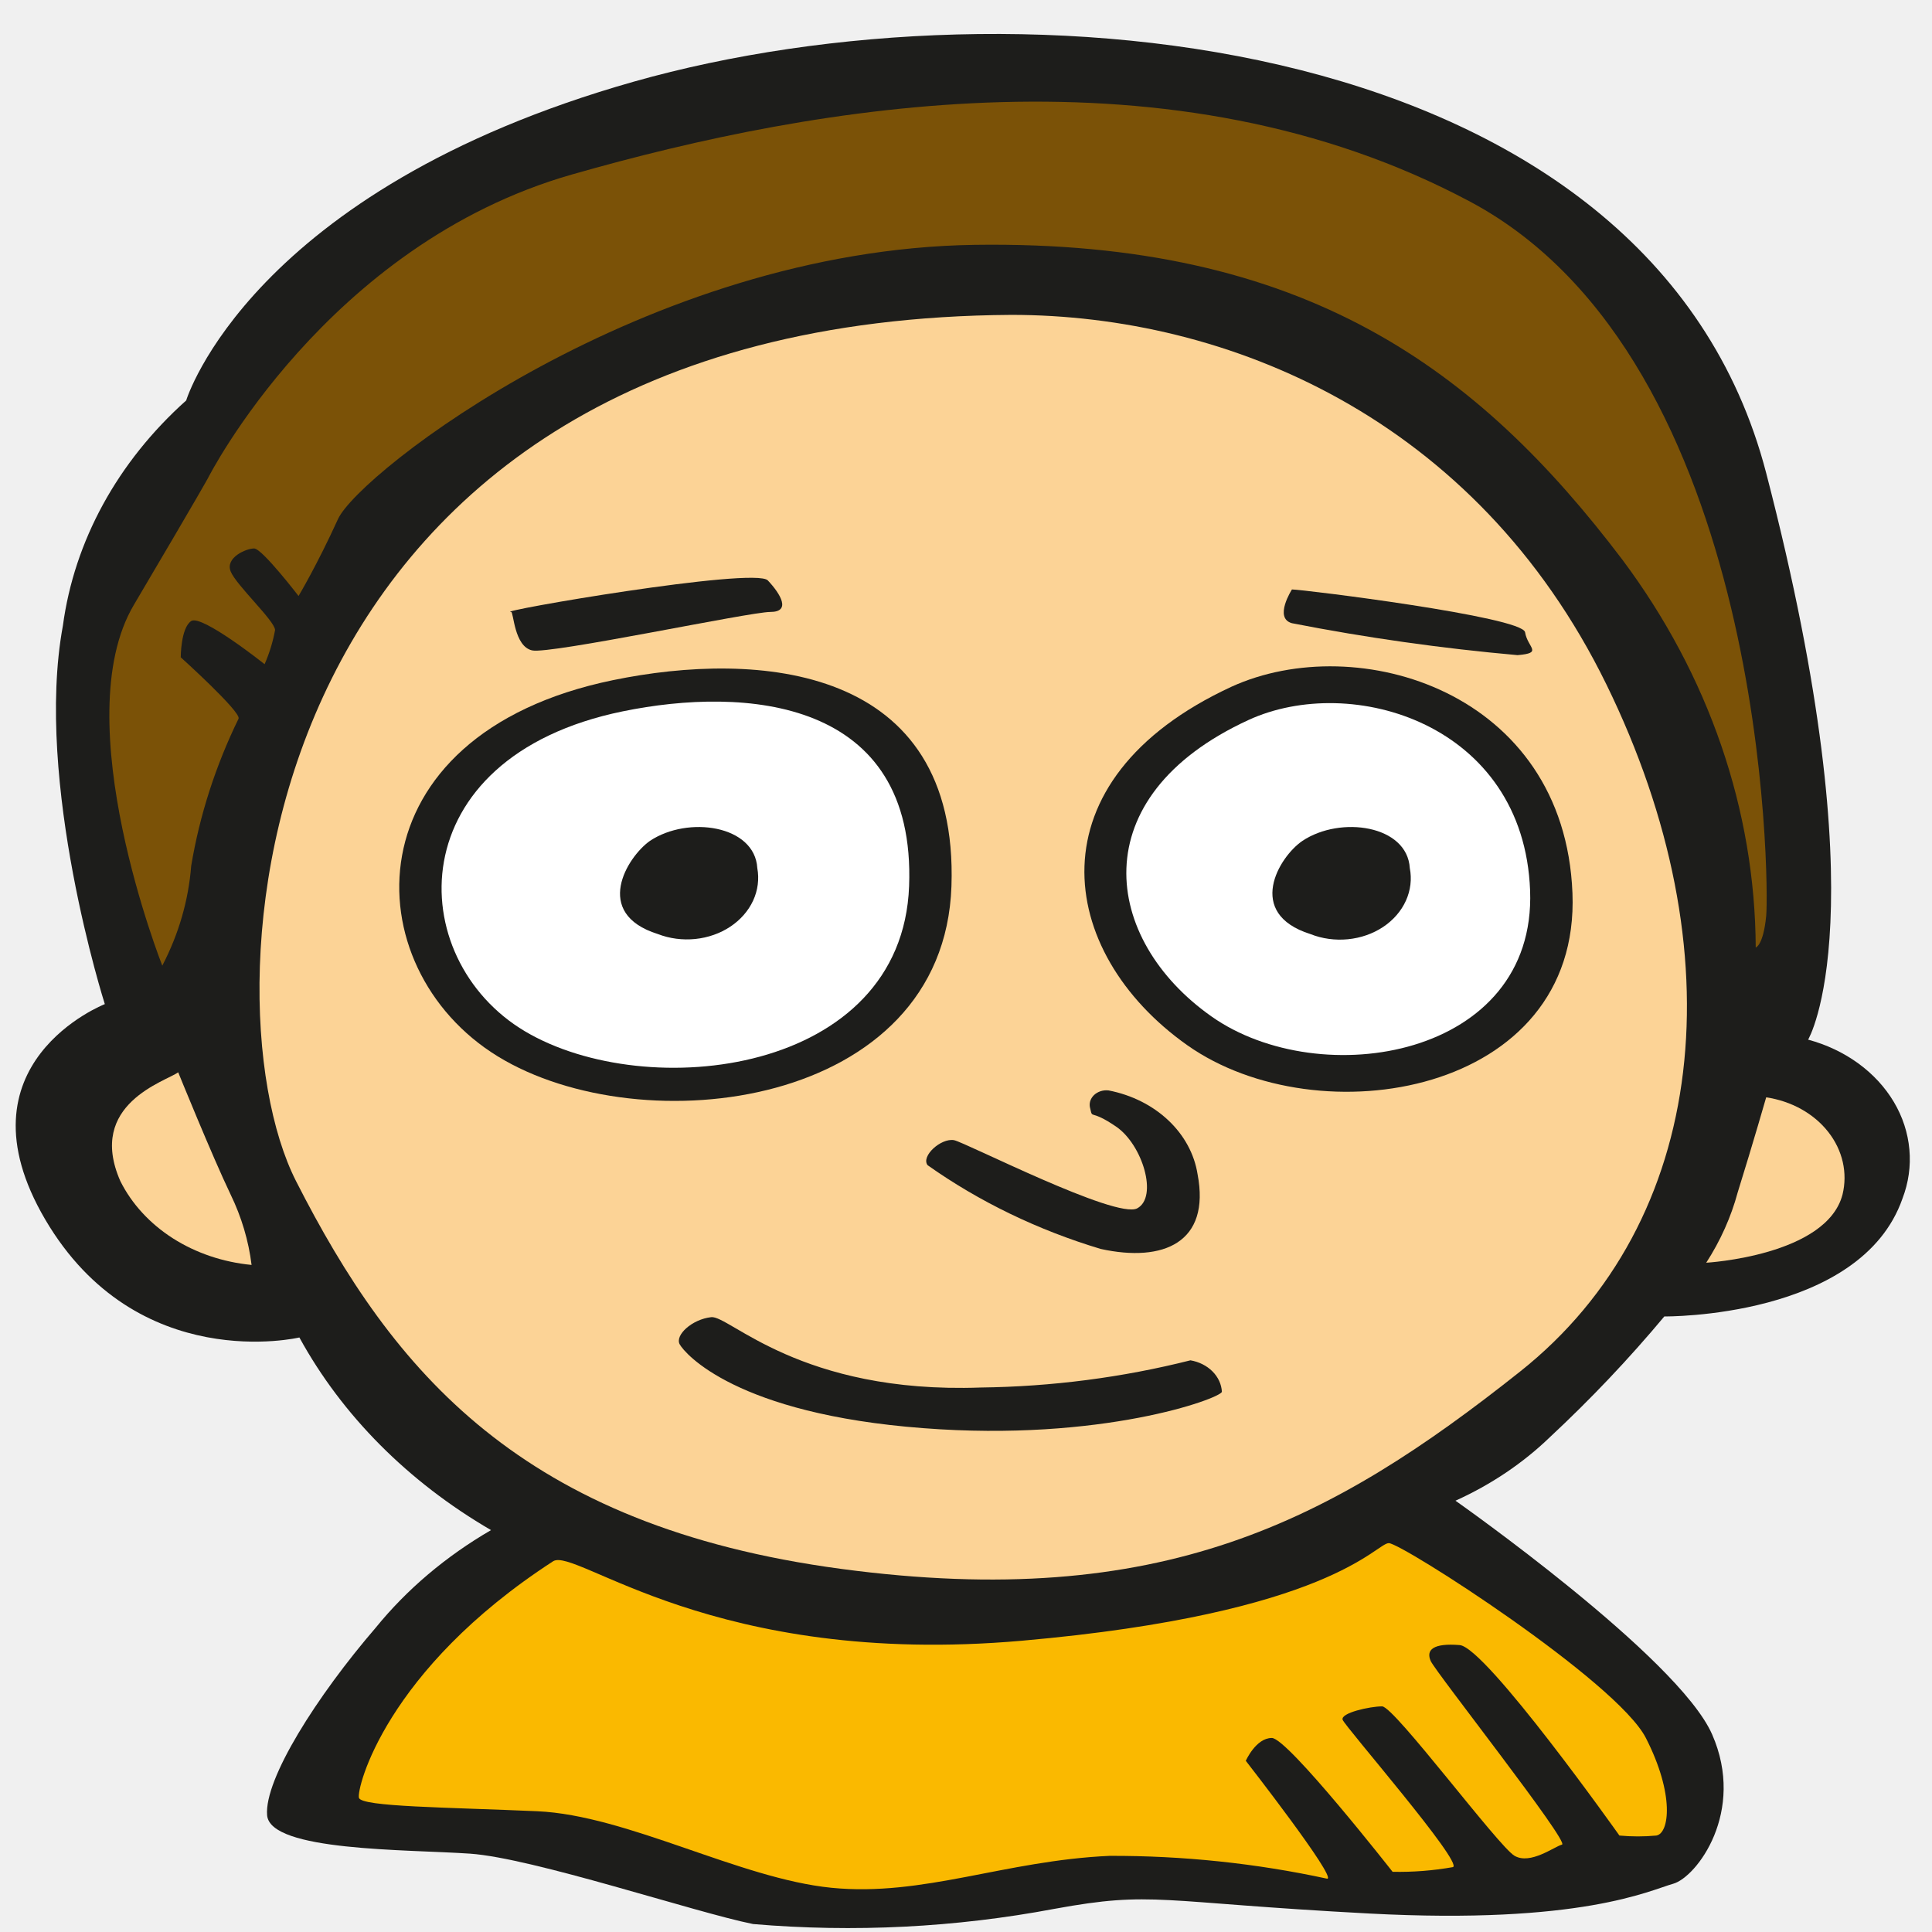
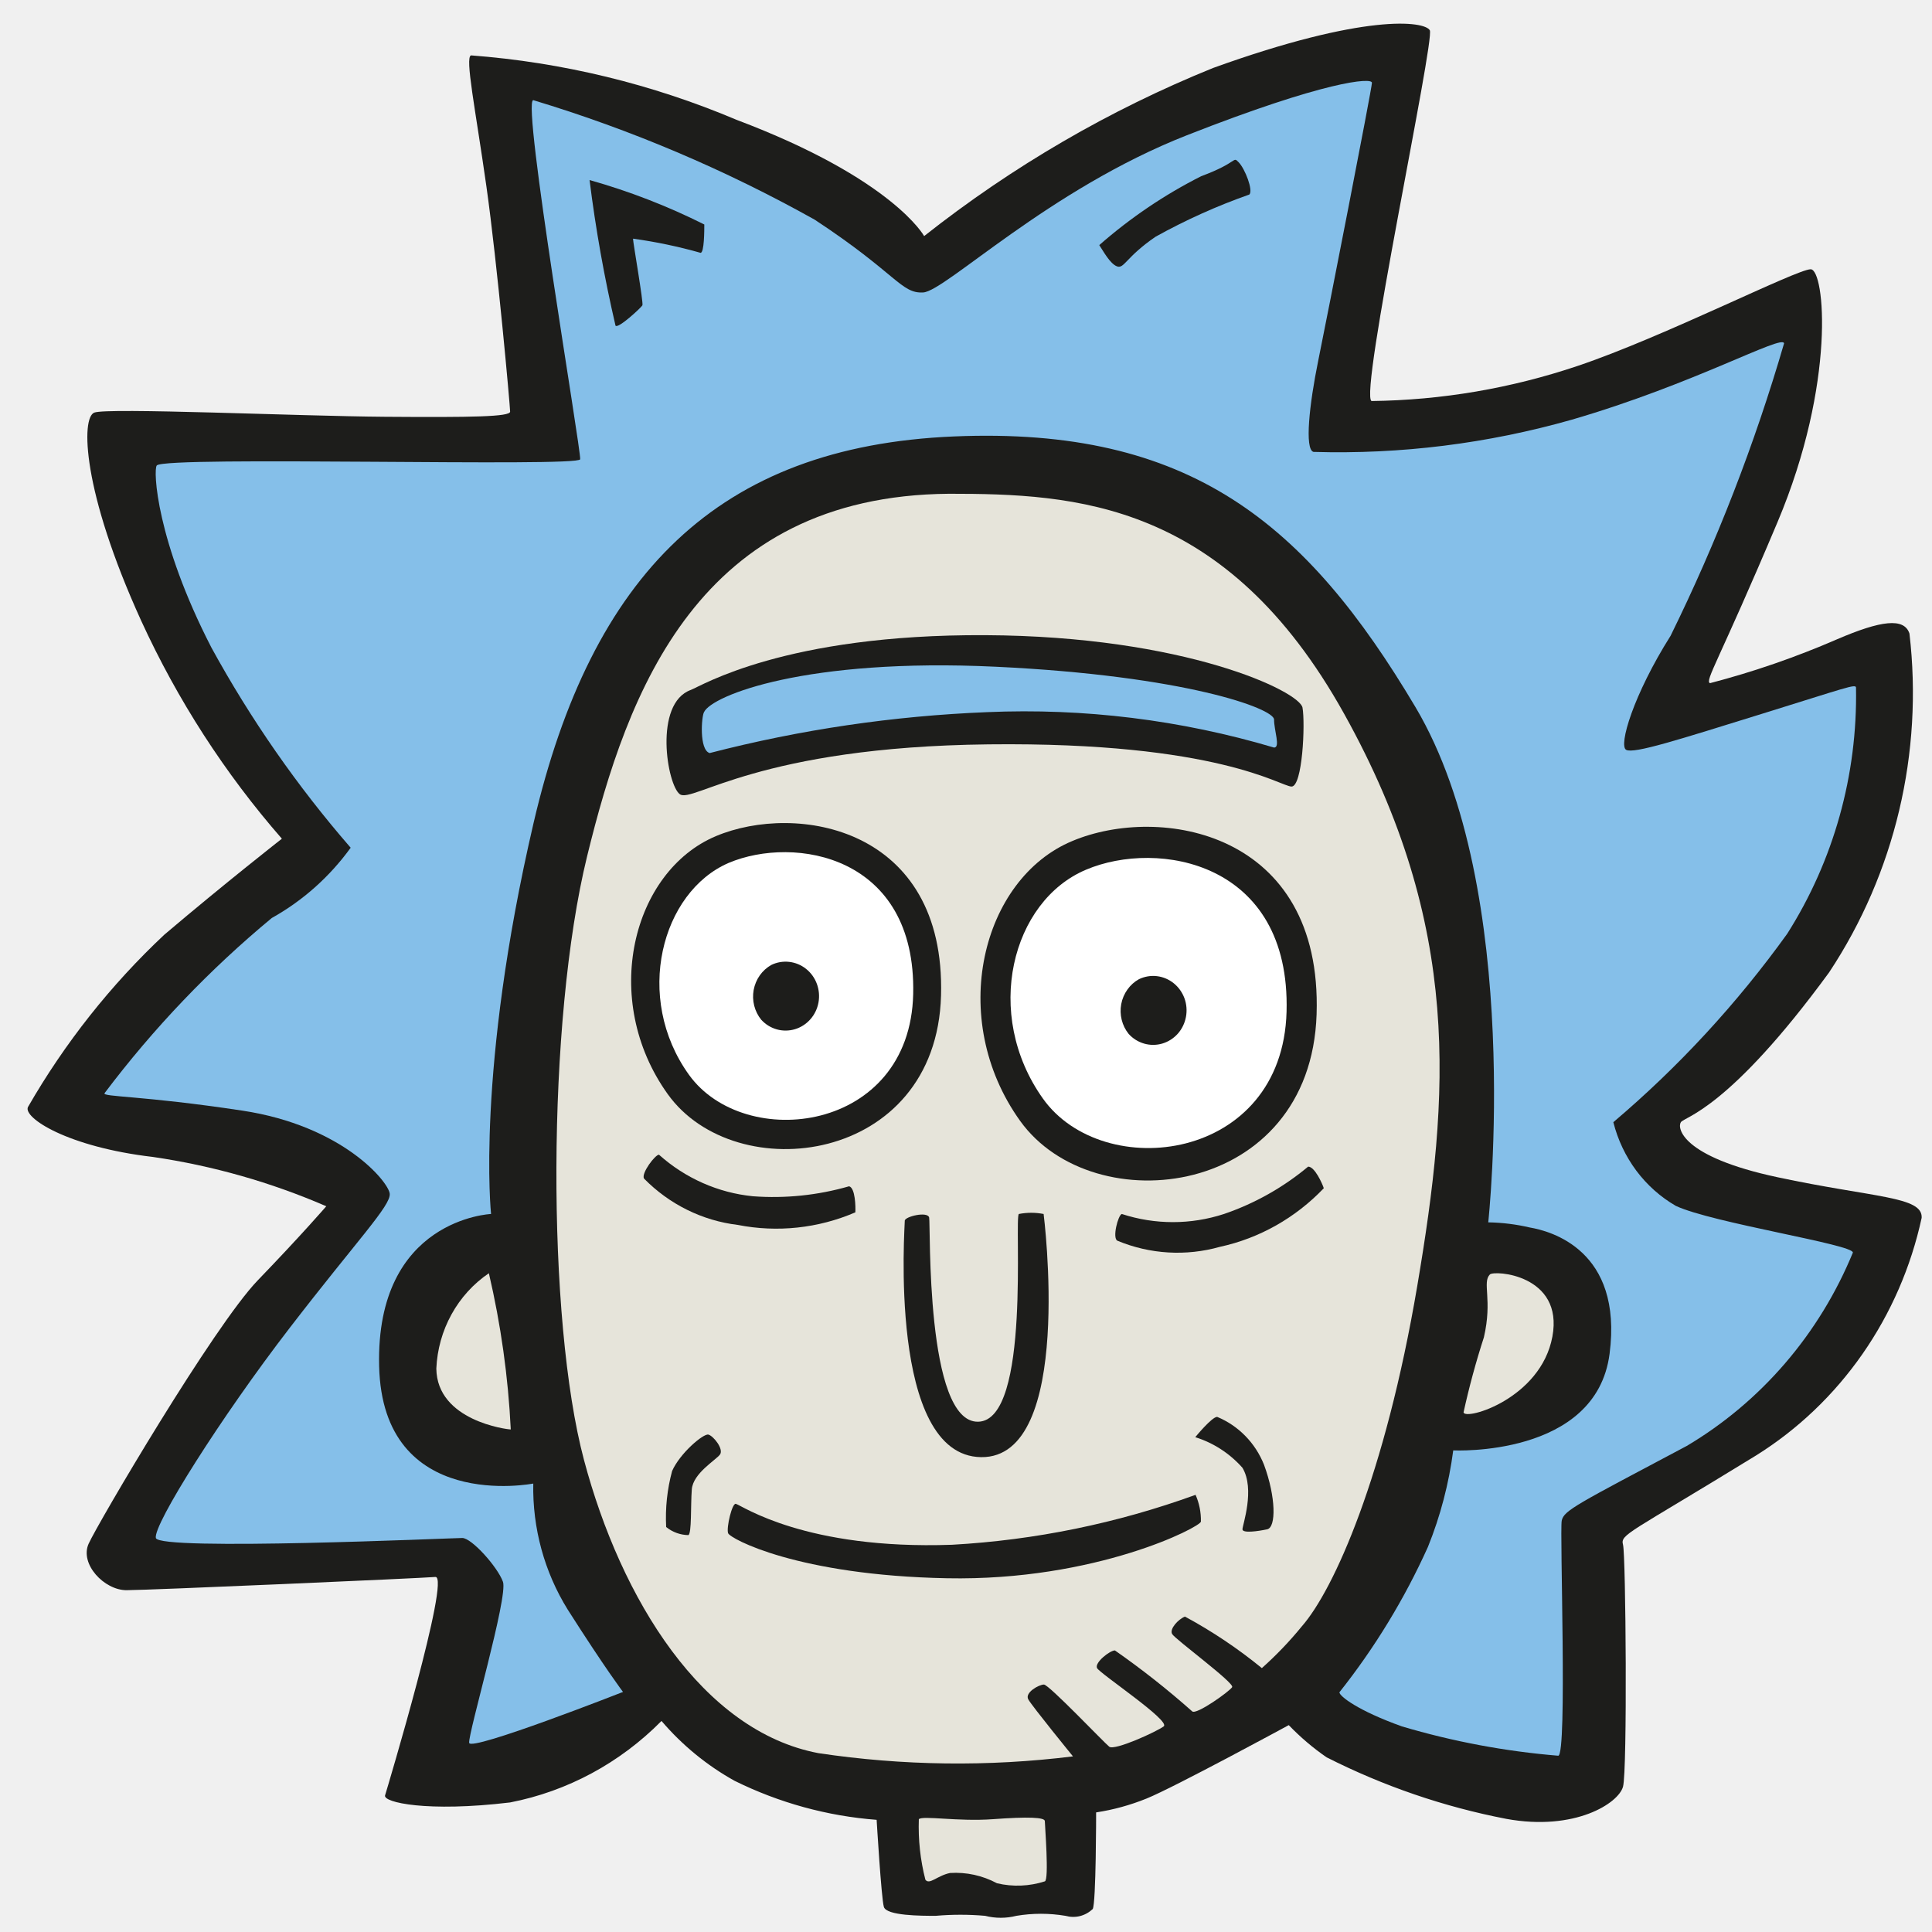
<svg xmlns="http://www.w3.org/2000/svg" width="51" height="51" viewBox="0 0 51 51" fill="none">
-   <path d="M2.767 26.506C2.767 26.506 0.897 20.645 1.66 16.518C1.961 14.28 3.104 12.191 4.915 10.571C4.915 10.571 6.597 5.027 16.736 2.154C26.876 -0.718 43.579 0.775 46.623 12.487C49.667 24.198 47.73 27.444 47.73 27.444C48.215 27.575 48.664 27.787 49.053 28.07C49.441 28.352 49.761 28.699 49.993 29.089C50.225 29.48 50.364 29.906 50.403 30.344C50.443 30.782 50.38 31.222 50.221 31.638C49.114 34.808 43.934 34.751 43.934 34.751C43.003 35.866 41.994 36.931 40.912 37.939C40.204 38.622 39.361 39.19 38.421 39.615C38.421 39.615 44.299 43.742 45.195 45.782C46.092 47.822 44.786 49.555 44.166 49.727C43.546 49.9 41.742 50.809 36.141 50.512C30.54 50.215 30.462 49.909 27.839 50.388C25.227 50.881 22.541 51.017 19.88 50.79C18.353 50.484 14.069 49.047 12.409 48.932C10.748 48.817 7.128 48.875 7.051 47.917C6.974 46.96 8.368 44.767 9.918 42.967C10.741 41.954 11.773 41.081 12.962 40.391C10.778 39.12 9.03 37.364 7.903 35.306C7.903 35.306 3.62 36.321 1.195 32.194C-1.229 28.067 2.767 26.506 2.767 26.506Z" fill="#1D1D1B" />
-   <path d="M4.284 25.491C4.284 25.491 1.727 19.027 3.531 15.972C5.335 12.918 5.49 12.621 5.49 12.621C5.49 12.621 8.601 6.463 15.098 4.606C21.596 2.748 30.949 1.13 38.809 5.324C46.668 9.518 46.701 23.393 46.623 24.179C46.546 24.964 46.347 25.012 46.347 25.012C46.329 21.379 45.107 17.826 42.827 14.775C39.019 9.748 34.447 6.339 25.736 6.463C17.024 6.588 9.475 12.487 8.922 13.703C8.368 14.919 7.881 15.733 7.881 15.733C7.881 15.733 6.918 14.478 6.708 14.478C6.498 14.478 5.944 14.718 6.088 15.082C6.232 15.446 7.261 16.394 7.261 16.633C7.205 16.94 7.112 17.242 6.985 17.533C6.985 17.533 5.324 16.212 5.047 16.394C4.771 16.576 4.771 17.351 4.771 17.351C4.771 17.351 6.365 18.788 6.298 18.97C5.691 20.214 5.27 21.52 5.047 22.857C4.976 23.767 4.718 24.659 4.284 25.491Z" fill="#7B5207" />
-   <path d="M4.704 28.306C4.704 28.306 5.601 30.518 6.088 31.533C6.376 32.126 6.562 32.752 6.641 33.391C5.89 33.319 5.173 33.077 4.564 32.689C3.956 32.3 3.477 31.779 3.177 31.179C2.28 29.139 4.383 28.545 4.704 28.306Z" fill="#FCD396" />
-   <path d="M46.623 28.967C46.623 28.967 46.28 30.164 45.871 31.476C45.696 32.125 45.416 32.751 45.04 33.333C45.04 33.333 48.217 33.151 48.638 31.533C48.707 31.25 48.709 30.957 48.644 30.673C48.579 30.389 48.449 30.119 48.261 29.88C48.073 29.64 47.831 29.436 47.55 29.279C47.268 29.122 46.953 29.016 46.623 28.967Z" fill="#FCD396" />
-   <path d="M26.699 8.312C32.377 8.312 38.952 11.012 42.406 18.069C45.859 25.127 45.107 32.251 40.126 36.206C35.145 40.161 30.651 42.545 22.205 41.415C13.759 40.285 10.372 36.206 7.815 31.179C5.258 26.151 6.597 8.436 26.699 8.312Z" fill="#FCD396" />
-   <path d="M14.6 41.214C15.198 40.831 18.817 44.029 26.976 43.311C35.133 42.593 36.318 40.735 36.661 40.735C37.004 40.735 42.683 44.384 43.447 45.878C44.21 47.371 44.066 48.396 43.723 48.454C43.4 48.484 43.073 48.484 42.749 48.454C42.749 48.454 39.229 43.484 38.532 43.426C37.834 43.369 37.635 43.551 37.768 43.848C37.901 44.144 41.443 48.636 41.233 48.693C41.022 48.75 40.402 49.229 39.982 48.99C39.561 48.75 36.805 45.044 36.484 45.044C36.163 45.044 35.377 45.217 35.443 45.399C35.51 45.581 38.631 49.172 38.355 49.287C37.83 49.38 37.296 49.422 36.761 49.411C36.761 49.411 33.993 45.878 33.573 45.878C33.152 45.878 32.886 46.481 32.886 46.481C32.886 46.481 35.311 49.593 35.034 49.593C33.155 49.186 31.226 48.984 29.289 48.99C26.522 49.114 24.374 50.072 21.95 49.833C19.526 49.593 16.559 47.917 14.18 47.812C11.8 47.707 9.542 47.697 9.475 47.458C9.409 47.218 10.172 44.087 14.6 41.214Z" fill="#FAB900" />
-   <path d="M13.493 16.154C12.984 16.154 19.924 14.957 20.268 15.321C20.611 15.685 20.887 16.154 20.334 16.154C19.781 16.154 14.523 17.274 14.047 17.169C13.571 17.064 13.56 16.154 13.493 16.154Z" fill="#1D1D1B" />
-   <path d="M34.104 15.56C34.381 15.56 40.192 16.279 40.258 16.69C40.325 17.102 40.746 17.236 40.059 17.294C38.056 17.116 36.068 16.835 34.104 16.451C33.617 16.317 34.104 15.56 34.104 15.56Z" fill="#1D1D1B" />
-   <path d="M16.183 17.954C19.991 17.169 25.315 17.533 25.116 23.393C24.917 29.254 16.947 30.221 13.139 27.885C9.331 25.548 9.198 19.391 16.183 17.954Z" fill="#1D1D1B" />
-   <path d="M16.438 18.778C19.659 18.117 24.186 18.424 23.998 23.393C23.81 28.363 17.08 29.139 13.858 27.224C10.637 25.309 10.516 19.994 16.438 18.778Z" fill="white" />
-   <path d="M32.51 18.127C35.831 16.614 41.299 18.251 41.509 23.576C41.72 28.9 34.801 30.039 31.337 27.588C27.872 25.136 27.186 20.588 32.51 18.127Z" fill="#1D1D1B" />
-   <path d="M32.953 19.008C35.676 17.753 40.225 19.104 40.391 23.508C40.557 27.913 34.857 28.861 31.979 26.831C29.101 24.801 28.547 21.038 32.953 19.008Z" fill="white" />
-   <path d="M17.157 22.197C18.164 21.526 19.924 21.785 19.991 22.915C20.044 23.204 20.006 23.501 19.881 23.773C19.755 24.045 19.547 24.283 19.279 24.461C19.01 24.64 18.691 24.752 18.354 24.787C18.018 24.821 17.677 24.777 17.367 24.657C15.63 24.112 16.559 22.618 17.157 22.197Z" fill="#1D1D1B" />
-   <path d="M34.381 22.197C35.388 21.526 37.148 21.785 37.215 22.915C37.272 23.205 37.236 23.503 37.112 23.777C36.988 24.051 36.779 24.291 36.51 24.47C36.24 24.649 35.919 24.761 35.581 24.794C35.242 24.827 34.9 24.78 34.591 24.657C32.864 24.112 33.761 22.618 34.381 22.197Z" fill="#1D1D1B" />
-   <path d="M25.182 30.097C25.481 30.154 29.466 32.194 30.02 31.897C30.573 31.6 30.163 30.221 29.466 29.742C28.769 29.264 28.846 29.56 28.78 29.264C28.761 29.203 28.76 29.139 28.776 29.077C28.793 29.016 28.827 28.959 28.875 28.911C28.923 28.864 28.984 28.828 29.053 28.805C29.121 28.783 29.195 28.776 29.267 28.785C29.872 28.903 30.421 29.178 30.84 29.573C31.26 29.968 31.529 30.465 31.613 30.997C31.957 32.797 30.717 33.333 29.056 32.969C27.395 32.47 25.847 31.721 24.485 30.757C24.308 30.518 24.839 30.039 25.182 30.097Z" fill="#1D1D1B" />
-   <path d="M18.773 34.77C19.249 34.712 21.12 36.8 25.891 36.627C27.765 36.604 29.626 36.363 31.425 35.909C31.652 35.948 31.856 36.051 32.007 36.202C32.157 36.353 32.245 36.543 32.255 36.742C32.189 36.924 29.079 38.064 24.374 37.7C19.426 37.326 18.076 35.727 17.943 35.488C17.81 35.248 18.264 34.827 18.773 34.77Z" fill="#1D1D1B" />
+   <path d="M7.441 22.14C5.937 20.418 4.686 18.479 3.726 16.384C2.158 12.941 2.141 11.028 2.488 10.892C2.835 10.756 7.87 10.985 10.165 11.002C12.459 11.019 13.466 11.002 13.466 10.866C13.466 10.73 13.128 6.955 12.839 4.914C12.55 2.874 12.269 1.513 12.434 1.462C14.843 1.644 17.209 2.218 19.443 3.163C23.57 4.719 24.395 6.232 24.395 6.232C26.724 4.393 29.291 2.899 32.023 1.794C36.026 0.349 37.602 0.553 37.743 0.799C37.883 1.046 35.861 10.483 36.208 10.586C38.056 10.564 39.89 10.251 41.647 9.659C43.901 8.902 47.425 7.108 47.797 7.108C48.168 7.108 48.474 10.101 46.922 13.783C45.37 17.464 44.999 17.966 45.139 18.034C46.283 17.736 47.403 17.349 48.49 16.877C49.654 16.376 50.265 16.299 50.405 16.724C50.773 19.872 50.019 23.05 48.284 25.669C45.634 29.291 44.47 29.478 44.371 29.623C44.272 29.767 44.371 30.532 46.922 31.076C49.472 31.621 50.76 31.578 50.727 32.148C50.446 33.444 49.914 34.667 49.162 35.746C48.41 36.824 47.455 37.735 46.352 38.423C42.976 40.497 42.77 40.497 42.844 40.778C42.918 41.058 42.96 46.73 42.844 47.163C42.729 47.597 41.581 48.345 39.765 48.014C38.119 47.697 36.522 47.15 35.019 46.389C34.659 46.141 34.325 45.856 34.02 45.539C34.02 45.539 30.982 47.189 30.264 47.478C29.836 47.651 29.39 47.774 28.935 47.843C28.935 47.843 28.935 50.241 28.845 50.394C28.749 50.484 28.634 50.548 28.508 50.58C28.382 50.611 28.251 50.608 28.126 50.573C27.697 50.501 27.259 50.501 26.83 50.573C26.559 50.642 26.276 50.642 26.005 50.573C25.571 50.535 25.135 50.535 24.701 50.573C24.321 50.573 23.396 50.573 23.331 50.335C23.264 50.097 23.141 48.039 23.141 48.039C21.84 47.94 20.569 47.591 19.393 47.01C18.663 46.605 18.009 46.069 17.462 45.429C16.366 46.538 14.976 47.287 13.466 47.58C11.279 47.843 10.107 47.58 10.165 47.393C10.222 47.206 11.906 41.594 11.493 41.628C11.081 41.662 3.924 41.977 3.338 41.977C2.752 41.977 2.1 41.288 2.339 40.752C2.579 40.217 5.641 35.005 6.805 33.797C7.969 32.59 8.613 31.842 8.613 31.842C7.149 31.208 5.612 30.771 4.04 30.541C1.778 30.277 0.606 29.504 0.738 29.223C1.712 27.531 2.925 25.998 4.337 24.674C5.971 23.288 7.441 22.14 7.441 22.14Z" fill="#1D1D1B" />
+   <path d="M4.139 12.286C4.386 12.031 15.282 12.337 15.315 12.124C15.348 11.912 13.764 2.644 14.077 2.644C16.655 3.422 19.145 4.479 21.506 5.799C23.677 7.227 23.785 7.754 24.37 7.72C24.957 7.686 27.672 5.008 31.329 3.571C34.986 2.134 36.216 2.041 36.216 2.185C36.216 2.33 35.027 8.4 34.796 9.531C34.565 10.662 34.433 11.861 34.672 11.929C36.973 11.997 39.271 11.71 41.49 11.079C44.734 10.135 47.054 8.817 47.095 9.064C46.32 11.723 45.318 14.307 44.099 16.784C43.117 18.34 42.72 19.683 42.927 19.794C43.133 19.904 44.297 19.53 46.517 18.841C48.738 18.153 48.994 18.042 48.994 18.153C49.036 20.457 48.403 22.72 47.178 24.649C45.851 26.494 44.31 28.164 42.588 29.623C42.705 30.087 42.911 30.522 43.194 30.902C43.478 31.282 43.834 31.599 44.239 31.833C45.205 32.284 48.944 32.853 48.911 33.066C48.029 35.213 46.489 37.004 44.528 38.168C41.631 39.707 41.284 39.868 41.226 40.14C41.169 40.412 41.375 46.313 41.135 46.347C39.738 46.232 38.355 45.973 37.008 45.573C35.844 45.157 35.357 44.774 35.357 44.672C36.288 43.499 37.073 42.211 37.693 40.837C38.023 40.021 38.247 39.163 38.362 38.287C38.362 38.287 42.134 38.474 42.489 35.736C42.844 32.998 40.929 32.496 40.384 32.403C40.024 32.319 39.656 32.273 39.286 32.267C39.286 32.267 40.244 23.509 37.363 18.663C34.482 13.816 31.412 11.257 25.18 11.521C18.947 11.784 15.613 15.168 14.085 21.724C12.558 28.279 12.963 32.046 12.963 32.046C12.963 32.046 9.917 32.173 10.008 36.059C10.098 39.945 14.077 39.162 14.077 39.162C14.054 40.339 14.37 41.495 14.985 42.487C15.992 44.068 16.446 44.663 16.446 44.663C16.446 44.663 12.418 46.245 12.385 46.007C12.352 45.769 13.417 42.147 13.277 41.756C13.136 41.364 12.451 40.599 12.203 40.599C11.956 40.599 4.188 40.948 4.114 40.599C4.04 40.251 5.839 37.402 7.639 35.064C9.438 32.726 10.321 31.825 10.288 31.51C10.255 31.196 9.042 29.716 6.392 29.317C3.743 28.917 2.694 28.959 2.76 28.857C4.052 27.143 5.534 25.591 7.176 24.232C7.992 23.777 8.702 23.145 9.257 22.378C7.851 20.76 6.619 18.99 5.583 17.099C4.122 14.267 4.04 12.397 4.139 12.286Z" fill="#85BFE9" />
+   <path d="M16.248 8.596C15.953 7.328 15.724 6.046 15.563 4.753C16.606 5.046 17.62 5.439 18.592 5.926C18.592 6.071 18.592 6.674 18.493 6.674C17.908 6.508 17.312 6.383 16.71 6.3C16.71 6.402 16.991 8.001 16.958 8.06C16.925 8.12 16.314 8.689 16.248 8.596Z" fill="#1D1D1B" />
+   <path d="M29.018 6.47C29.838 5.751 30.742 5.139 31.709 4.651C32.699 4.285 32.534 4.115 32.699 4.285C32.864 4.455 33.087 5.025 32.98 5.135C32.126 5.435 31.298 5.808 30.504 6.249C29.72 6.785 29.678 7.1 29.488 7.032C29.299 6.963 29.117 6.615 29.018 6.47Z" fill="#1D1D1B" />
+   <path d="M12.905 33.61C13.221 34.963 13.415 36.344 13.483 37.734C13.384 37.734 11.535 37.504 11.518 36.127C11.54 35.624 11.677 35.134 11.918 34.697C12.159 34.259 12.497 33.887 12.905 33.61Z" fill="#E6E4DA" />
+   <path d="M39.328 33.644C39.435 33.525 41.284 33.644 40.979 35.285C40.673 36.926 38.676 37.504 38.634 37.283C38.781 36.614 38.96 35.953 39.171 35.302C39.402 34.307 39.121 33.857 39.328 33.644Z" fill="#E6E4DA" />
+   <path d="M25.056 13.034C28.358 13.034 32.353 13.221 35.481 18.841C38.61 24.462 38.263 28.917 37.413 33.942C36.562 38.967 35.209 41.968 34.367 42.929C34.044 43.326 33.69 43.695 33.31 44.034C32.676 43.516 31.997 43.061 31.28 42.674C31.106 42.742 30.867 42.997 30.941 43.133C31.015 43.269 32.592 44.425 32.526 44.536C32.46 44.647 31.569 45.284 31.469 45.174C30.82 44.598 30.14 44.062 29.431 43.567C29.299 43.567 28.886 43.89 28.96 44.034C29.034 44.179 30.916 45.429 30.718 45.573C30.52 45.718 29.422 46.219 29.282 46.109C29.142 45.998 27.689 44.468 27.557 44.468C27.425 44.468 27.045 44.681 27.144 44.859C27.243 45.038 28.324 46.364 28.324 46.364C26.091 46.641 23.832 46.612 21.605 46.279C18.551 45.701 16.397 42.232 15.414 38.533C14.432 34.835 14.432 26.961 15.497 22.608C16.562 18.255 18.436 13.085 25.056 13.034Z" fill="#E6E4DA" />
+   <path d="M24.255 48.022C24.354 47.92 25.287 48.09 26.211 48.022C27.136 47.954 27.581 47.971 27.581 48.073C27.581 48.175 27.697 49.629 27.581 49.663C27.172 49.795 26.737 49.812 26.319 49.714C25.938 49.509 25.509 49.415 25.08 49.442C24.742 49.51 24.536 49.765 24.428 49.62C24.294 49.099 24.236 48.561 24.255 48.022Z" fill="#E6E4DA" />
+   <path d="M18.237 18.212C18.51 18.11 20.714 16.741 26.005 16.767C31.296 16.792 34.309 18.255 34.383 18.68C34.458 19.105 34.383 20.763 34.094 20.763C33.806 20.763 32.163 19.581 26.096 19.649C20.029 19.717 18.287 21.205 17.948 20.967C17.61 20.729 17.247 18.569 18.237 18.212Z" fill="#1D1D1B" />
+   <path d="M18.584 18.799C18.791 18.357 21.283 17.362 26.286 17.6C31.288 17.838 33.632 18.705 33.632 18.994C33.632 19.284 33.805 19.734 33.632 19.734C31.172 19.003 28.613 18.688 26.055 18.799C23.584 18.898 21.131 19.259 18.733 19.879C18.452 19.794 18.518 18.91 18.584 18.799Z" fill="#85BFE9" />
+   <path d="M28.308 22.2C30.611 21.231 34.912 21.936 34.755 26.774C34.598 31.612 28.869 32.292 26.929 29.589C24.99 26.885 25.914 23.195 28.308 22.2Z" fill="#1D1D1B" />
+   <path d="M28.671 22.957C30.553 22.157 34.07 22.736 33.962 26.706C33.855 30.677 29.125 31.238 27.532 29.002C25.939 26.766 26.707 23.781 28.671 22.957Z" fill="white" />
+   <path d="M18.898 22.072C21.019 21.18 24.965 21.826 24.841 26.281C24.717 30.736 19.418 31.383 17.627 28.883C15.835 26.383 16.694 22.999 18.898 22.072Z" fill="#1D1D1B" />
+   <path d="M19.236 22.778C20.97 22.047 24.189 22.574 24.106 26.239C24.024 29.903 19.657 30.413 18.188 28.373C16.719 26.332 17.462 23.543 19.236 22.778Z" fill="white" />
+   <path d="M20.359 25.473C20.506 25.401 20.67 25.373 20.832 25.391C20.994 25.409 21.148 25.472 21.277 25.575C21.406 25.677 21.505 25.814 21.563 25.971C21.621 26.128 21.636 26.299 21.606 26.463C21.576 26.628 21.502 26.782 21.392 26.906C21.283 27.03 21.142 27.121 20.986 27.168C20.829 27.215 20.663 27.217 20.506 27.173C20.349 27.129 20.206 27.041 20.095 26.919C20.007 26.811 19.944 26.684 19.909 26.548C19.875 26.412 19.87 26.27 19.895 26.132C19.921 25.994 19.975 25.863 20.055 25.749C20.136 25.635 20.239 25.541 20.359 25.473Z" fill="#1D1D1B" />
+   <path d="M30.066 25.848C30.214 25.777 30.378 25.749 30.539 25.768C30.701 25.787 30.855 25.852 30.983 25.955C31.111 26.058 31.209 26.196 31.267 26.353C31.324 26.51 31.337 26.681 31.306 26.845C31.275 27.01 31.201 27.163 31.091 27.287C30.981 27.41 30.84 27.5 30.683 27.547C30.527 27.593 30.361 27.594 30.204 27.549C30.047 27.504 29.905 27.416 29.794 27.293C29.706 27.184 29.644 27.058 29.61 26.921C29.576 26.785 29.572 26.642 29.598 26.504C29.624 26.366 29.68 26.235 29.761 26.122C29.841 26.008 29.946 25.914 30.066 25.848Z" fill="#1D1D1B" />
+   <path d="M17.395 30.481C18.09 31.103 18.956 31.486 19.872 31.578C20.728 31.642 21.588 31.553 22.414 31.315C22.579 31.357 22.588 31.867 22.579 32.003C21.599 32.425 20.519 32.54 19.476 32.335C18.541 32.223 17.669 31.792 16.999 31.11C16.925 30.966 17.296 30.481 17.395 30.481Z" fill="#1D1D1B" />
+   <path d="M29.612 32.046C30.49 32.333 31.433 32.333 32.311 32.046C33.119 31.77 33.871 31.347 34.532 30.796C34.705 30.796 34.903 31.238 34.945 31.366C34.199 32.148 33.246 32.687 32.204 32.913C31.309 33.166 30.358 33.11 29.497 32.752C29.356 32.684 29.513 32.08 29.612 32.046Z" fill="#1D1D1B" />
+   <path d="M23.884 32.224C23.884 32.114 24.486 31.969 24.527 32.139C24.569 32.309 24.42 37.564 25.823 37.53C27.227 37.496 26.764 32.122 26.896 32.046C27.112 32.004 27.333 32.004 27.549 32.046C27.549 32.046 28.374 38.499 25.898 38.465C23.421 38.431 23.892 32.292 23.884 32.224Z" fill="#1D1D1B" />
+   <path d="M17.585 40.31C17.559 39.812 17.612 39.312 17.742 38.831C17.948 38.363 18.568 37.836 18.7 37.87C18.832 37.904 19.112 38.253 19.005 38.397C18.898 38.542 18.295 38.89 18.262 39.316C18.229 39.741 18.262 40.48 18.171 40.523C17.959 40.52 17.753 40.445 17.585 40.31Z" fill="#1D1D1B" />
+   <path d="M31.552 37.938C31.552 37.938 31.989 37.402 32.13 37.402C32.408 37.517 32.661 37.688 32.874 37.906C33.087 38.123 33.255 38.383 33.368 38.669C33.682 39.52 33.69 40.319 33.45 40.37C33.211 40.421 32.798 40.48 32.798 40.37C32.798 40.259 33.137 39.316 32.798 38.746C32.461 38.366 32.03 38.087 31.552 37.938Z" fill="#1D1D1B" />
+   <path d="M19.426 39.698C19.599 39.749 21.259 40.914 25.13 40.778C27.323 40.656 29.488 40.212 31.56 39.46C31.658 39.681 31.706 39.923 31.701 40.166C31.701 40.302 28.935 41.739 24.998 41.662C21.061 41.586 19.269 40.616 19.22 40.472C19.17 40.327 19.327 39.664 19.426 39.698Z" fill="#1D1D1B" />
</svg>
